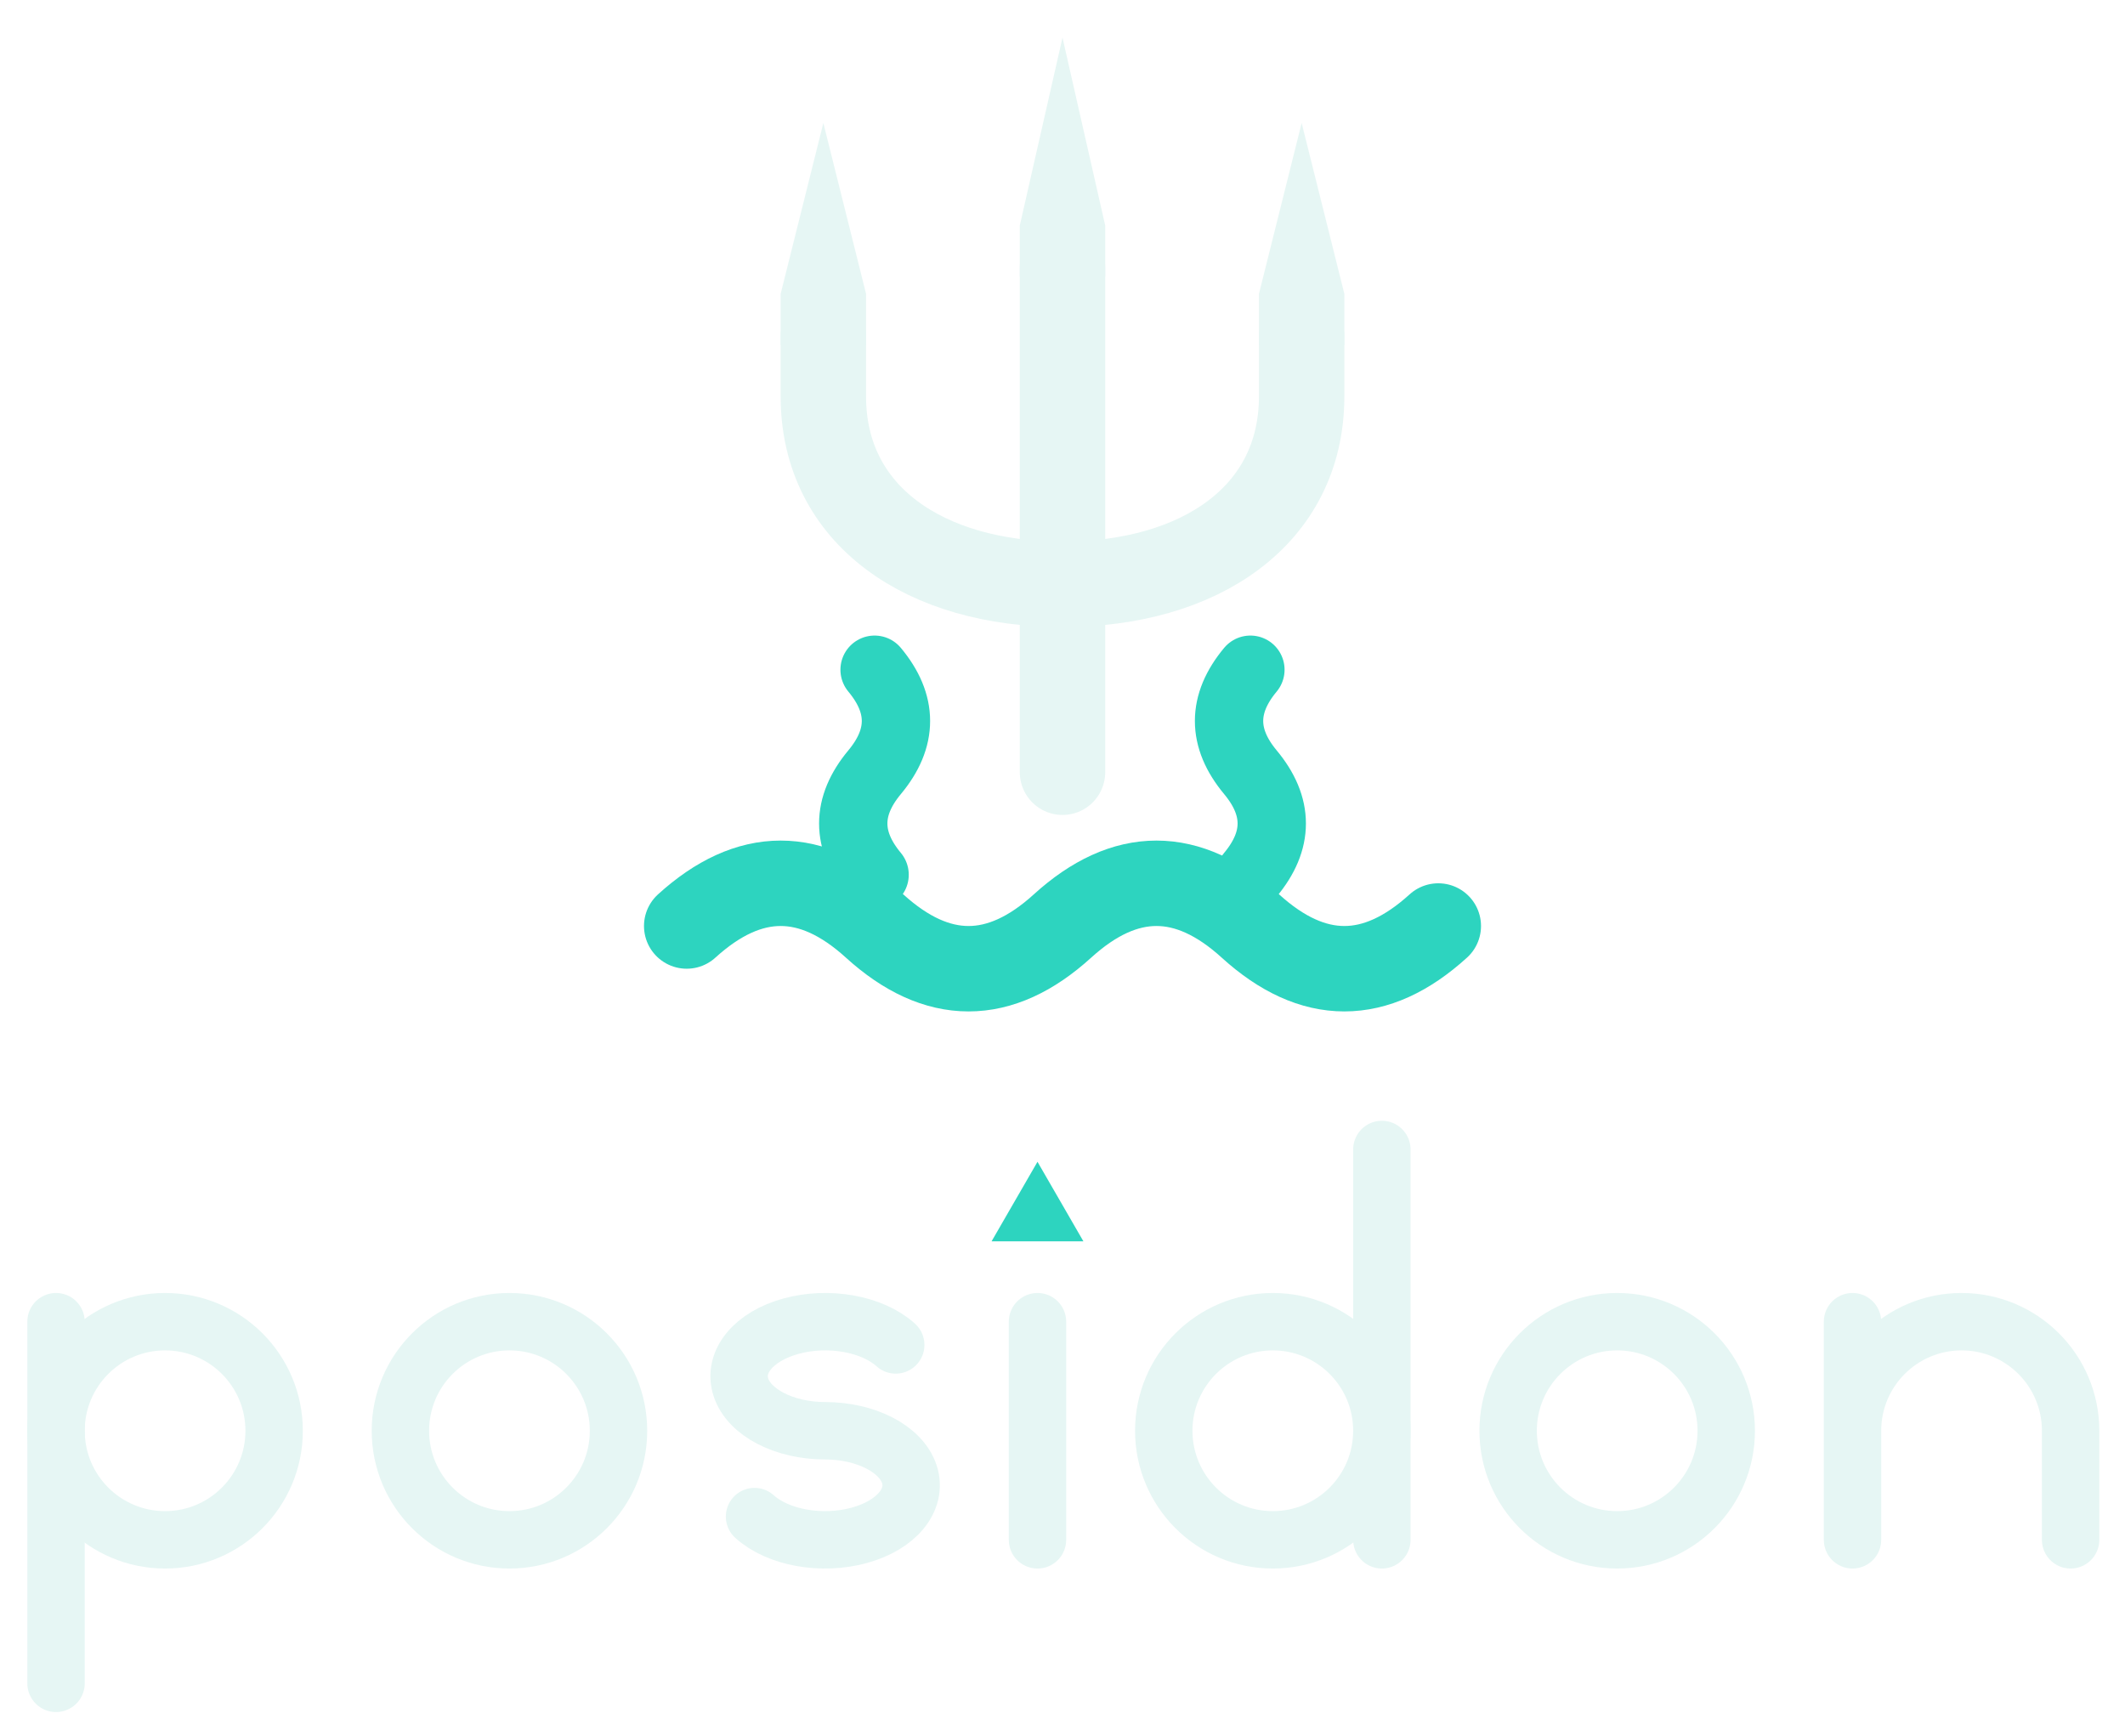
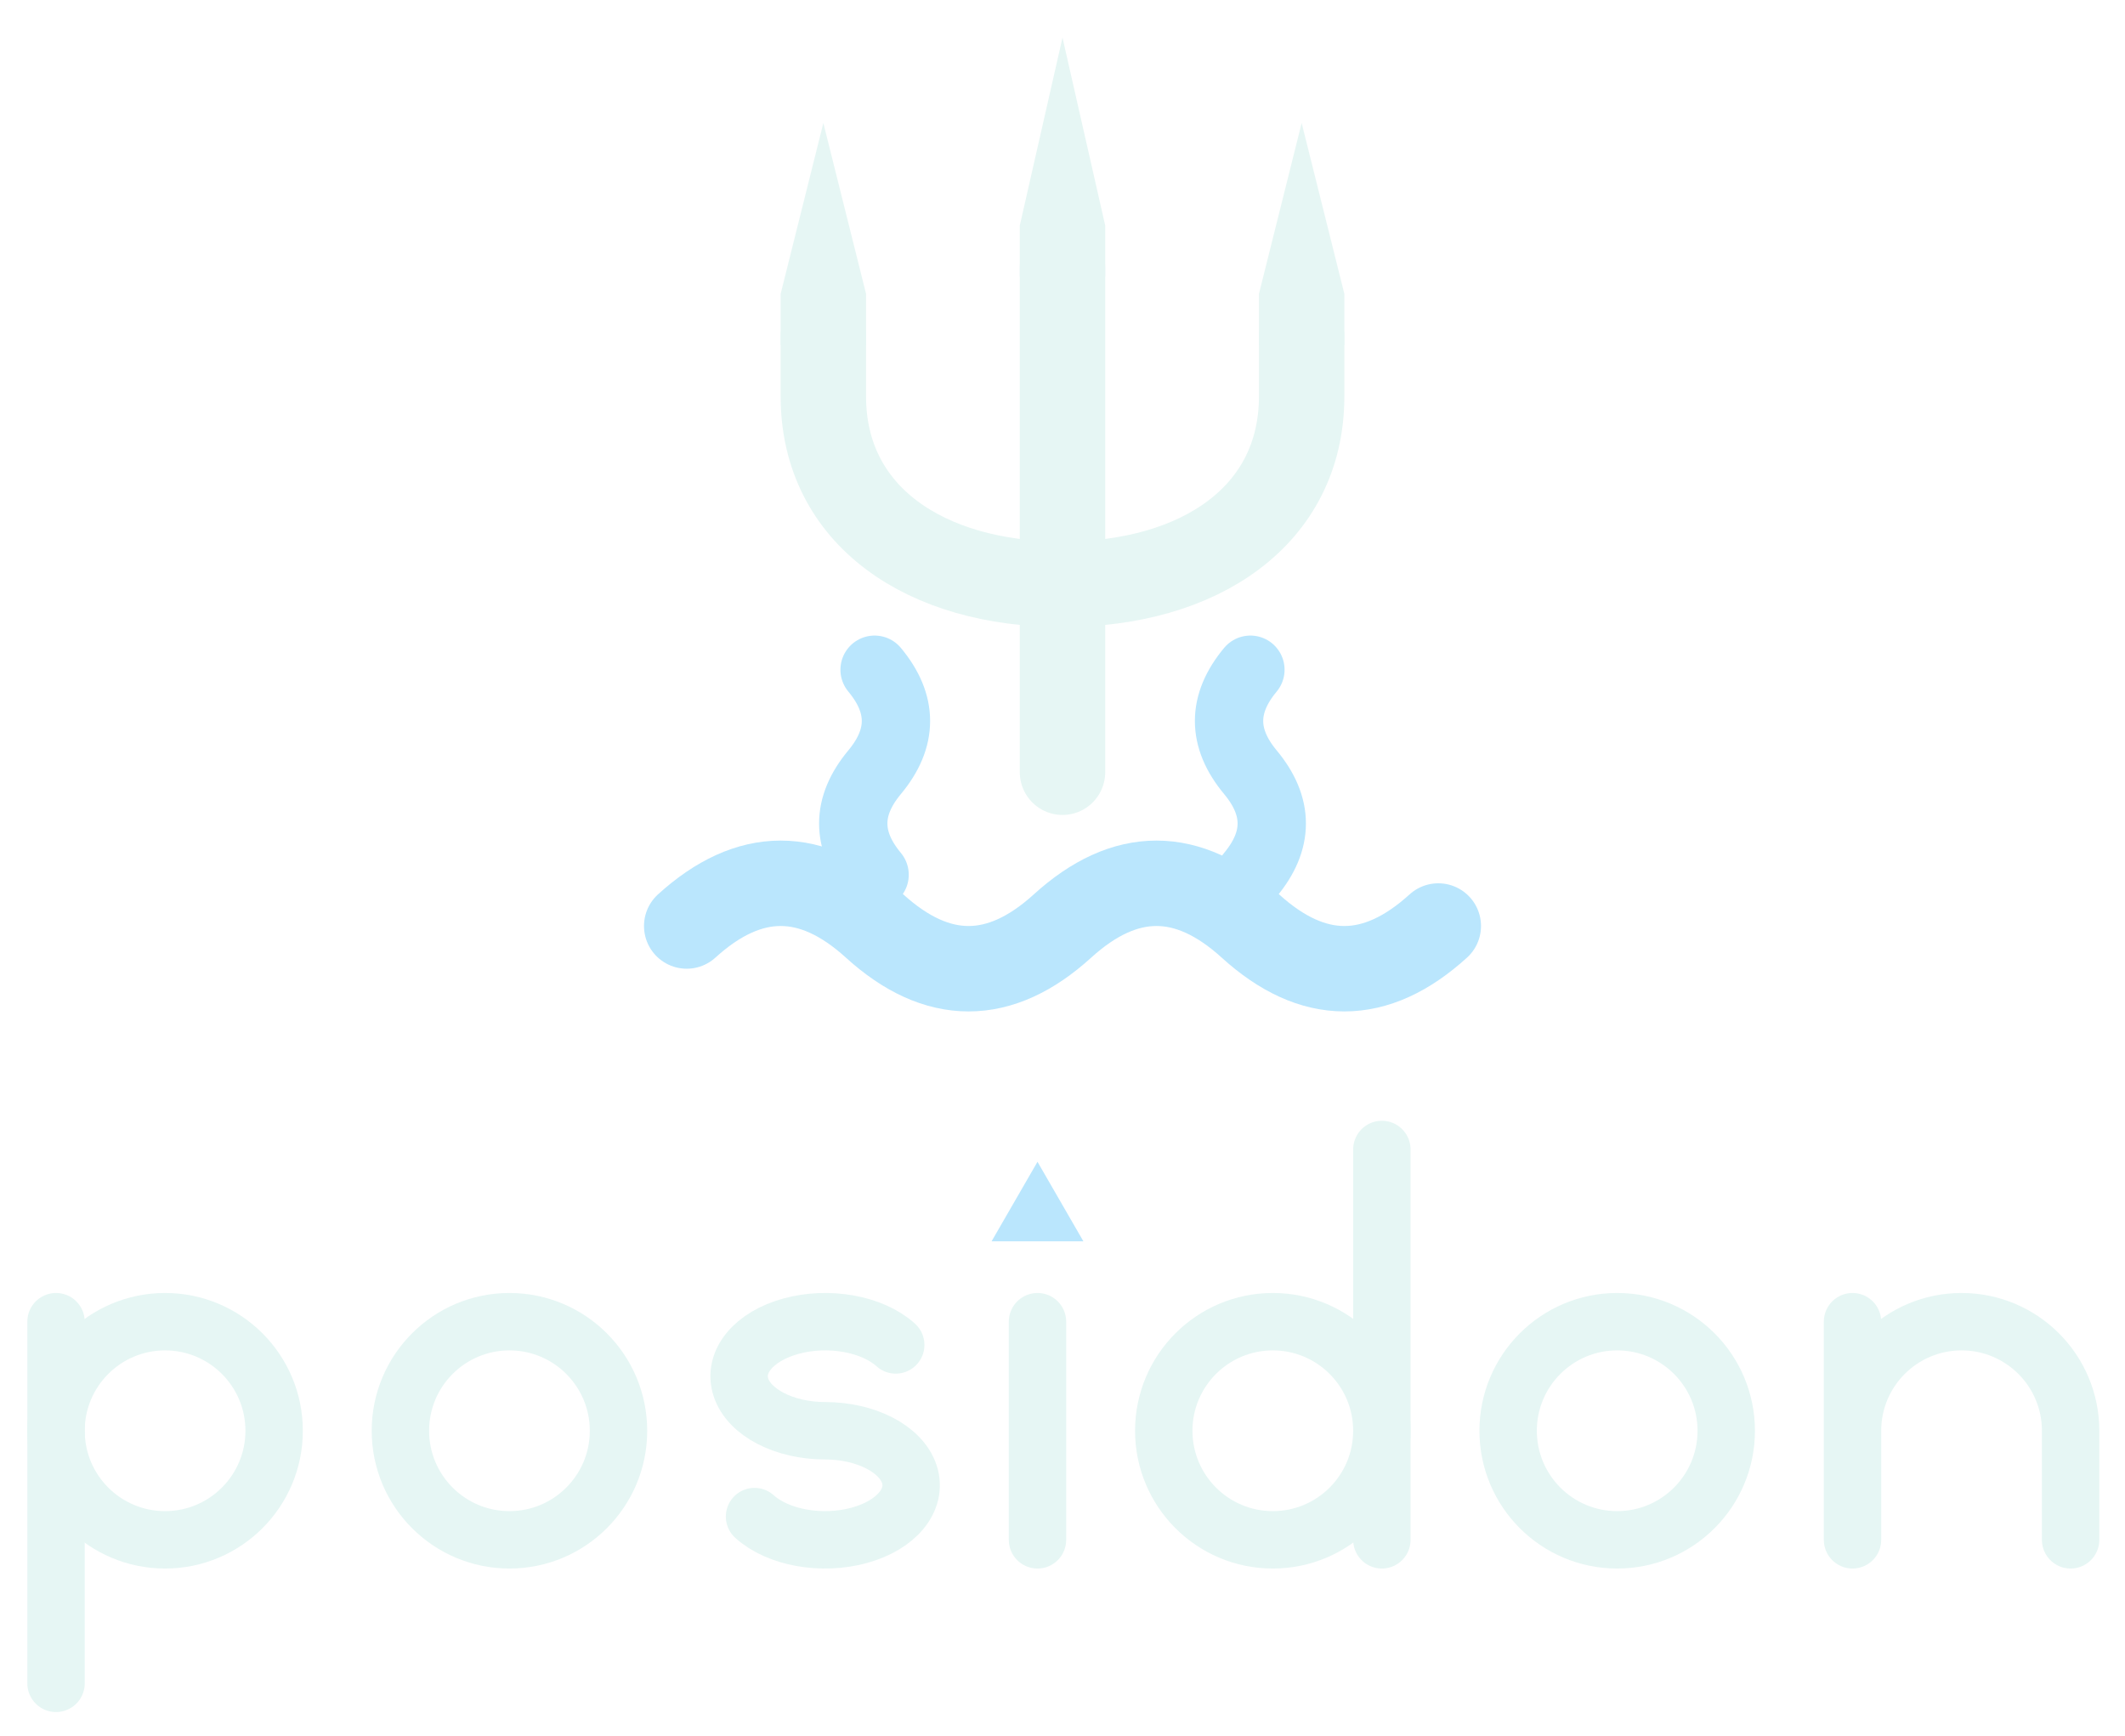
<svg xmlns="http://www.w3.org/2000/svg" viewBox="-4 2 311 254" role="img">
  <g transform="translate(71.5 0) scale(1.25)">
    <g fill="none" stroke-linecap="round" stroke-width="10">
      <path stroke="#E6F6F4" d="M36 41v7c0 14 12 22 28 22s28-8 28-22v-7M64 33v59" />
-       <path stroke="#2DD4BF" d="M20 110q11-10 22 0t22 0 22 0 22 0" />
-       <path stroke="#2DD4BF" stroke-width="8" d="M42 104q-5-6 0-12t0-12M86 104q5-6 0-12t0-12" />
+       <path stroke="#BAE6FD" d="M20 110q11-10 22 0t22 0 22 0 22 0" />
+       <path stroke="#BAE6FD" stroke-width="8" d="M42 104q-5-6 0-12t0-12M86 104q5-6 0-12t0-12" />
    </g>
    <path fill="#E6F6F4" d="M36 16l5 20v6H31v-6zM64 6l5 22v6H59v-6zM92 16l5 20v6H87v-6z" />
  </g>
  <g transform="translate(0 166) scale(0.84)">
    <g fill="none" stroke="#E6F6F4" stroke-linecap="round" stroke-linejoin="round" stroke-width="10">
      <path d="M5 35v63" />
      <circle cx="24" cy="54" r="19" />
      <circle cx="84" cy="54" r="19" />
      <path d="M151.3 39.05A15 9.5 0 1 0 139 54a15 9.5 0 1 1-12.3 14.95" />
      <path d="M176 35v38" />
      <circle cx="217" cy="54" r="19" />
      <path d="M236 5v68" />
      <circle cx="277" cy="54" r="19" />
      <path d="M318 35v38m0-19a19 19 0 0 1 38 0v19" />
    </g>
-     <path fill="#2DD4BF" d="M176 7.144l8 13.856h-16z" />
+     <path fill="#BAE6FD" d="M176 7.144l8 13.856h-16z" />
  </g>
</svg>
